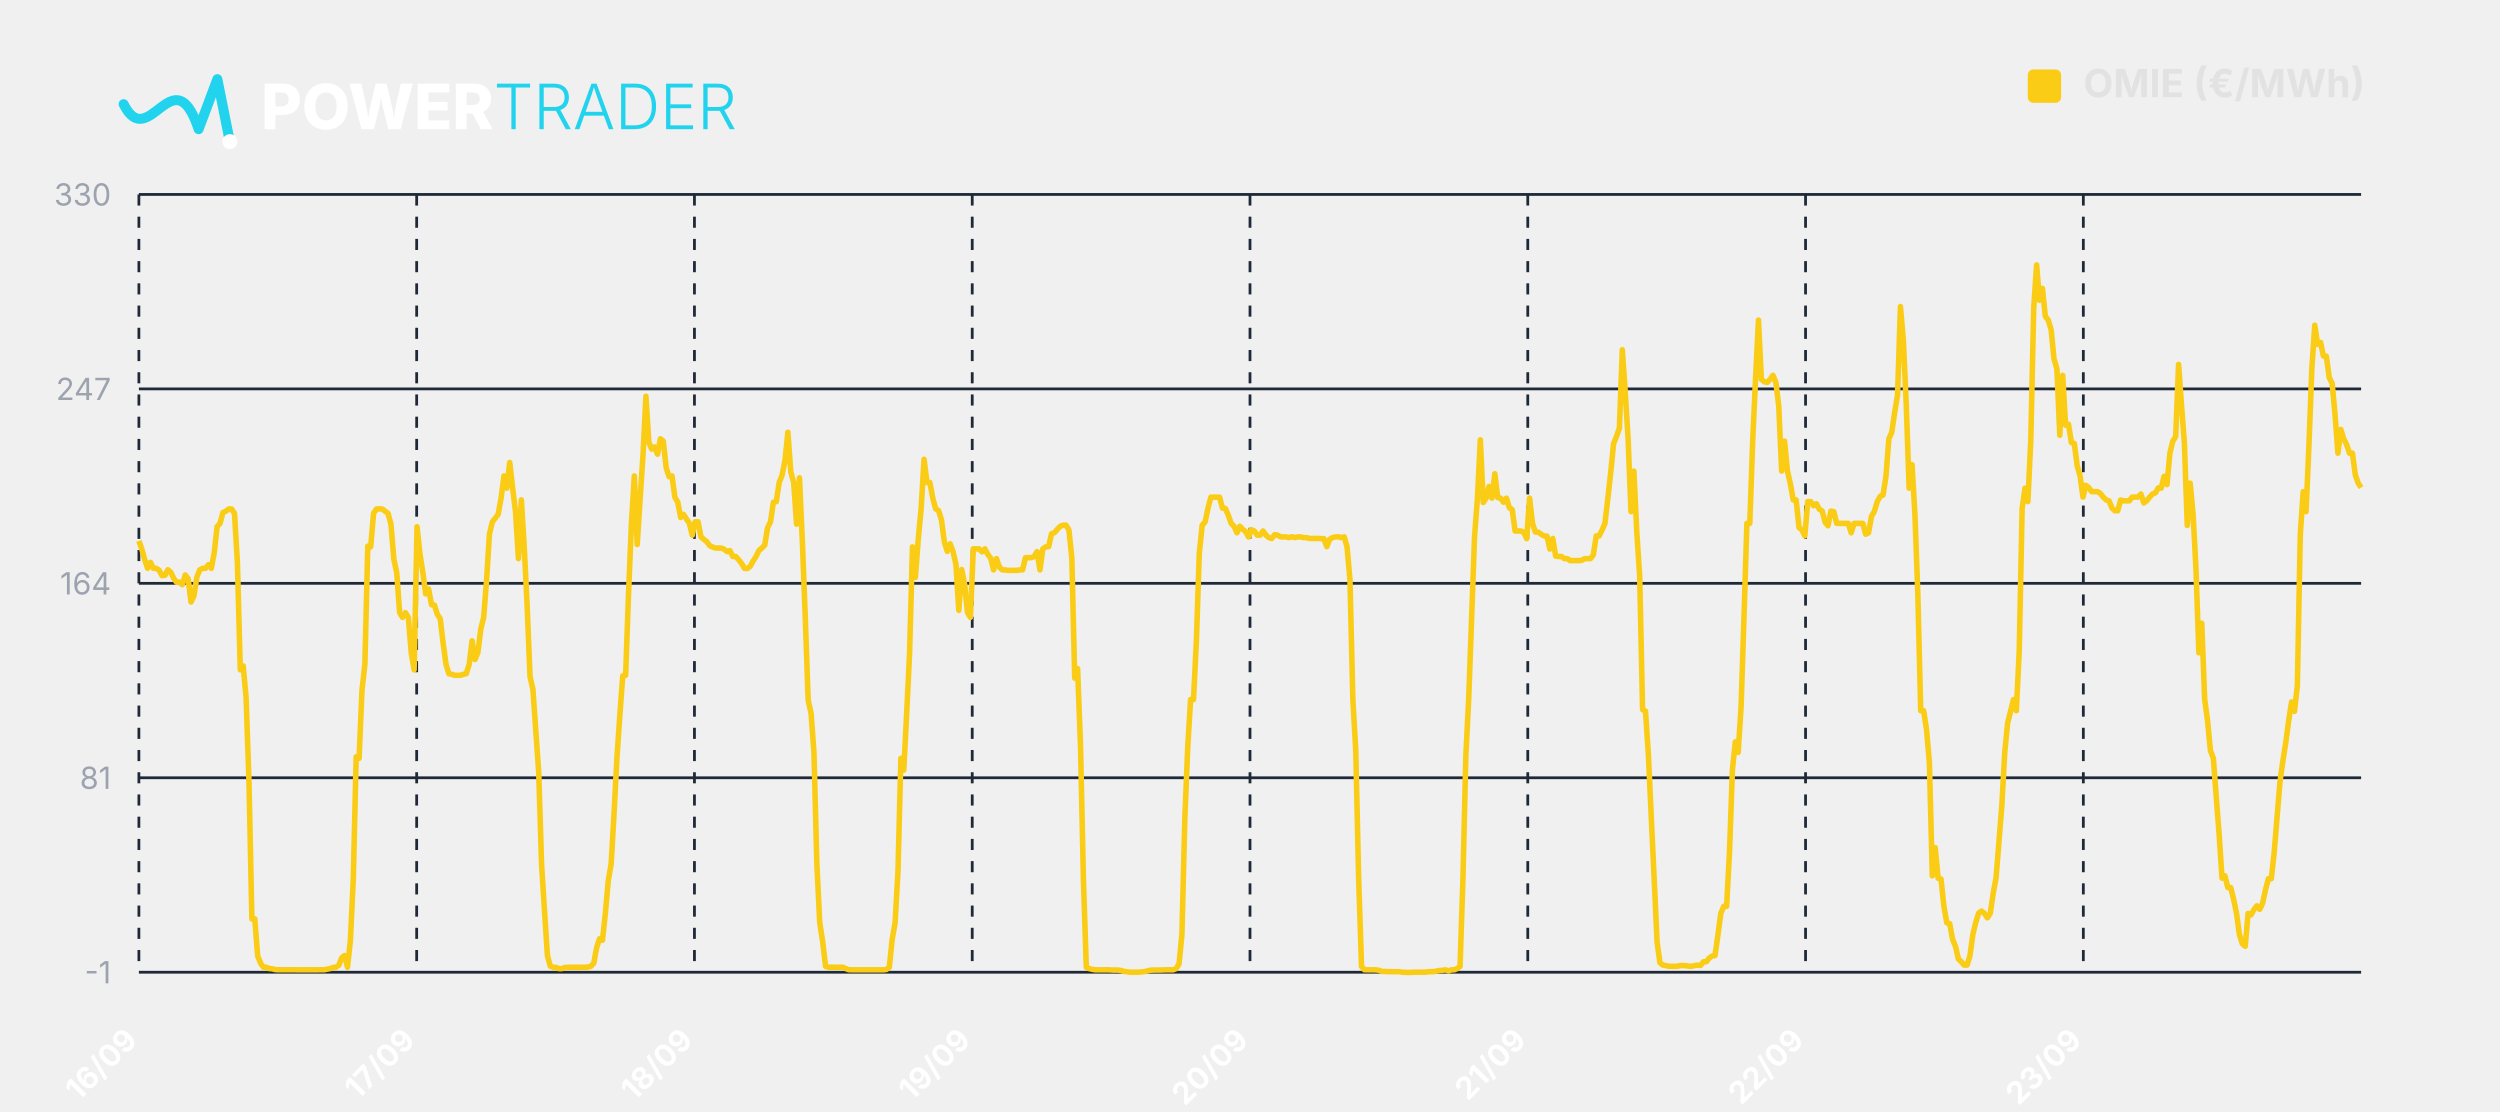
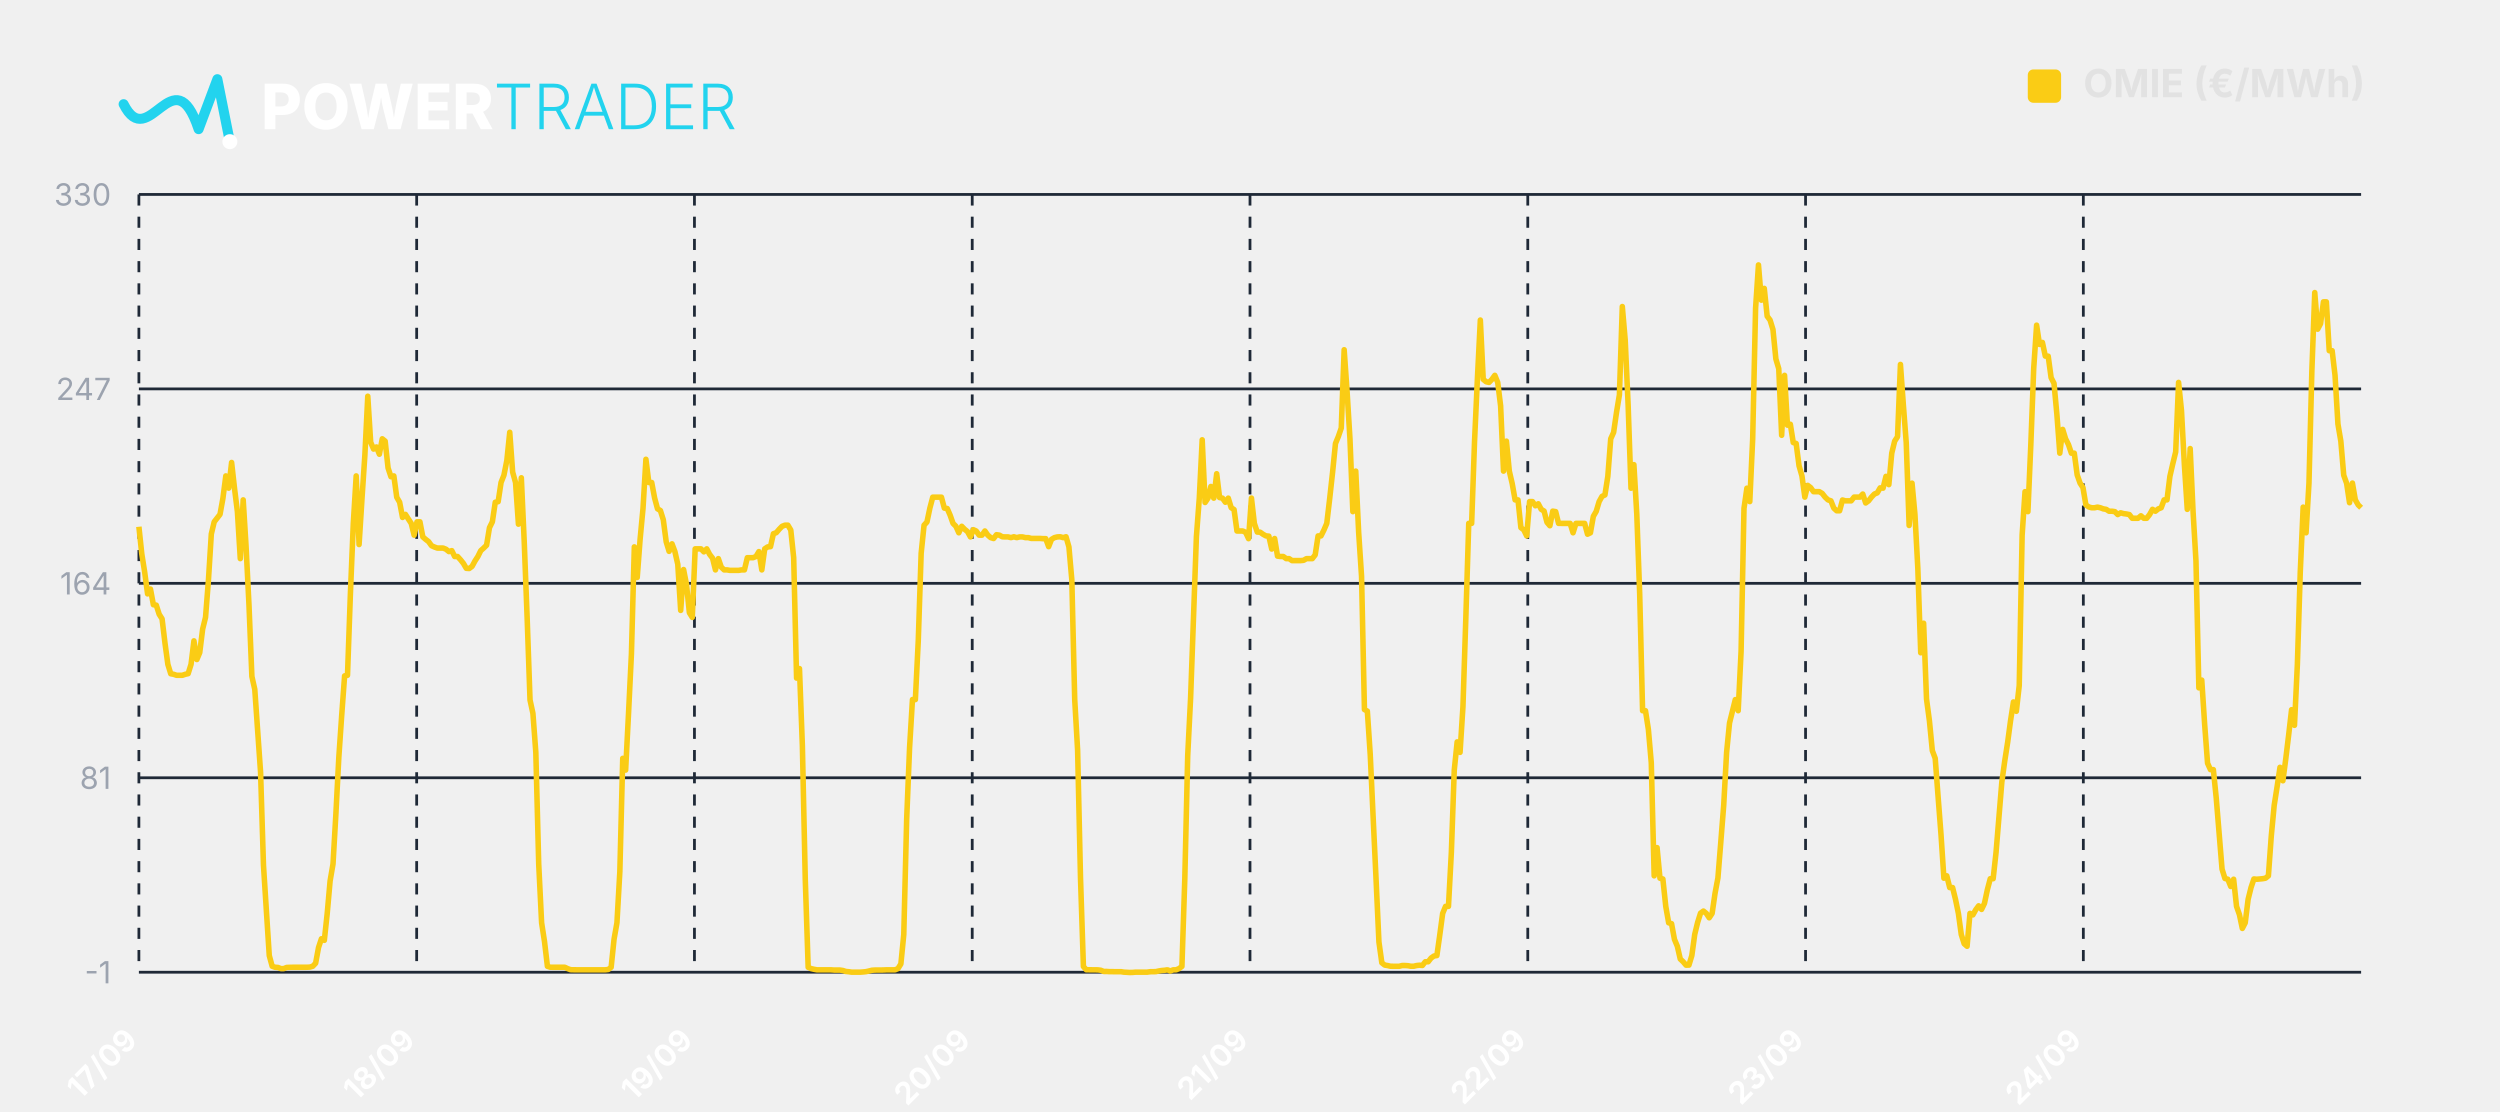
<svg xmlns="http://www.w3.org/2000/svg" viewBox="0 0 900 400" style="font-family: 'Inter', sans-serif; background: #0b0f19;">
  <g transform="translate(40, 15) scale(0.45)">
    <path d="M10 50 C30 90 50 10 70 70 L85 30 L95 80" stroke="#22d3ee" stroke-width="8" stroke-linecap="round" stroke-linejoin="round" fill="none" />
    <circle cx="95" cy="80" r="6" fill="#ffffff" />
    <text x="120" y="70" font-family="'Inter', sans-serif" font-weight="800" font-size="50" fill="#ffffff">POWER<tspan fill="#22d3ee" font-weight="300">TRADER</tspan>
    </text>
  </g>
  <rect x="730" y="25" width="12" height="12" fill="#facc15" rx="2" />
  <text x="750" y="35" font-size="14" font-weight="bold" fill="#e2e2e2">OMIE (€/MWh)</text>
  <line x1="50" y1="350.0" x2="850" y2="350.0" stroke="#1f2937" stroke-width="1" />
  <text x="40" y="354.0" text-anchor="end" font-size="11" fill="#9ca3af">-1</text>
  <line x1="50" y1="280.0" x2="850" y2="280.0" stroke="#1f2937" stroke-width="1" />
  <text x="40" y="284.0" text-anchor="end" font-size="11" fill="#9ca3af">81</text>
  <line x1="50" y1="210.0" x2="850" y2="210.0" stroke="#1f2937" stroke-width="1" />
  <text x="40" y="214.0" text-anchor="end" font-size="11" fill="#9ca3af">164</text>
  <line x1="50" y1="140.0" x2="850" y2="140.0" stroke="#1f2937" stroke-width="1" />
  <text x="40" y="144.0" text-anchor="end" font-size="11" fill="#9ca3af">247</text>
  <line x1="50" y1="70.0" x2="850" y2="70.0" stroke="#1f2937" stroke-width="1" />
  <text x="40" y="74.0" text-anchor="end" font-size="11" fill="#9ca3af">330</text>
  <line x1="50.0" y1="70" x2="50.0" y2="350" stroke="#1f2937" stroke-width="1" stroke-dasharray="4,4" />
-   <text x="50.0" y="375" text-anchor="end" transform="rotate(-45, 50.0, 375)" font-size="11" font-weight="bold" fill="#ffffff">16/09</text>
+   <text x="50.0" y="375" text-anchor="end" transform="rotate(-45, 50.0, 375)" font-size="11" font-weight="bold" fill="#ffffff">17/09</text>
  <line x1="150.0" y1="70" x2="150.0" y2="350" stroke="#1f2937" stroke-width="1" stroke-dasharray="4,4" />
-   <text x="150.0" y="375" text-anchor="end" transform="rotate(-45, 150.0, 375)" font-size="11" font-weight="bold" fill="#ffffff">17/09</text>
+   <text x="150.0" y="375" text-anchor="end" transform="rotate(-45, 150.0, 375)" font-size="11" font-weight="bold" fill="#ffffff">18/09</text>
  <line x1="250.0" y1="70" x2="250.0" y2="350" stroke="#1f2937" stroke-width="1" stroke-dasharray="4,4" />
-   <text x="250.0" y="375" text-anchor="end" transform="rotate(-45, 250.0, 375)" font-size="11" font-weight="bold" fill="#ffffff">18/09</text>
+   <text x="250.0" y="375" text-anchor="end" transform="rotate(-45, 250.0, 375)" font-size="11" font-weight="bold" fill="#ffffff">19/09</text>
  <line x1="350.0" y1="70" x2="350.0" y2="350" stroke="#1f2937" stroke-width="1" stroke-dasharray="4,4" />
-   <text x="350.0" y="375" text-anchor="end" transform="rotate(-45, 350.0, 375)" font-size="11" font-weight="bold" fill="#ffffff">19/09</text>
+   <text x="350.0" y="375" text-anchor="end" transform="rotate(-45, 350.0, 375)" font-size="11" font-weight="bold" fill="#ffffff">20/09</text>
  <line x1="450.0" y1="70" x2="450.0" y2="350" stroke="#1f2937" stroke-width="1" stroke-dasharray="4,4" />
-   <text x="450.0" y="375" text-anchor="end" transform="rotate(-45, 450.0, 375)" font-size="11" font-weight="bold" fill="#ffffff">20/09</text>
+   <text x="450.0" y="375" text-anchor="end" transform="rotate(-45, 450.0, 375)" font-size="11" font-weight="bold" fill="#ffffff">21/09</text>
  <line x1="550.0" y1="70" x2="550.0" y2="350" stroke="#1f2937" stroke-width="1" stroke-dasharray="4,4" />
-   <text x="550.0" y="375" text-anchor="end" transform="rotate(-45, 550.0, 375)" font-size="11" font-weight="bold" fill="#ffffff">21/09</text>
+   <text x="550.0" y="375" text-anchor="end" transform="rotate(-45, 550.0, 375)" font-size="11" font-weight="bold" fill="#ffffff">22/09</text>
  <line x1="650.0" y1="70" x2="650.0" y2="350" stroke="#1f2937" stroke-width="1" stroke-dasharray="4,4" />
-   <text x="650.0" y="375" text-anchor="end" transform="rotate(-45, 650.0, 375)" font-size="11" font-weight="bold" fill="#ffffff">22/09</text>
+   <text x="650.0" y="375" text-anchor="end" transform="rotate(-45, 650.0, 375)" font-size="11" font-weight="bold" fill="#ffffff">23/09</text>
  <line x1="750.0" y1="70" x2="750.0" y2="350" stroke="#1f2937" stroke-width="1" stroke-dasharray="4,4" />
-   <text x="750.0" y="375" text-anchor="end" transform="rotate(-45, 750.0, 375)" font-size="11" font-weight="bold" fill="#ffffff">23/09</text>
-   <polyline points="50.0,194.73 51.043,197.656 52.086,201.454 53.129,204.592 54.172,202.461 55.215,204.592 56.258,204.592 57.301,205.328 58.344,207.24 59.387,207.113 60.43,205.108 61.473,206.013 62.516,208.17 63.559,209.608 64.602,209.566 65.645,210.505 66.688,206.986 67.731,208.34 68.774,216.722 69.817,214.497 70.86,207.756 71.904,205.168 72.947,204.592 73.99,204.592 75.033,203.307 76.076,204.592 77.119,198.993 78.162,189.587 79.205,188.42 80.248,184.529 81.291,184.038 82.334,183.243 83.377,183.243 84.42,184.833 85.463,202.452 86.506,241.15 87.549,239.729 88.592,251.114 89.635,281.464 90.678,330.802 91.721,330.802 92.764,344.159 93.807,346.755 94.85,348.219 95.893,348.219 96.936,348.701 97.979,348.76 99.022,349.048 100.065,349.124 101.108,349.124 102.151,349.124 103.194,349.124 104.237,349.124 105.28,349.124 106.323,349.124 107.366,349.132 108.409,349.132 109.452,349.132 110.495,349.132 111.538,349.124 112.581,349.132 113.625,349.132 114.668,349.124 115.711,349.124 116.754,349.124 117.797,348.895 118.84,348.692 119.883,348.286 120.926,348.219 121.969,347.483 123.012,344.818 124.055,343.998 125.098,348.219 126.141,338.517 127.184,316.524 128.227,272.455 129.27,273.005 130.313,248.467 131.356,239.171 132.399,196.624 133.442,196.878 134.485,184.833 135.528,183.243 136.571,183.192 137.614,183.243 138.657,184.038 139.7,184.833 140.743,188.707 141.786,201.336 142.829,206.191 143.872,220.562 144.915,222.254 145.958,220.562 147.001,222.254 148.044,234.942 149.087,241.15 150.13,189.629 151.173,199.416 152.216,205.988 153.259,213.795 154.302,212.061 155.346,217.703 156.389,217.855 157.432,221.129 158.475,222.778 159.518,231.465 160.561,239.163 161.604,242.554 162.647,242.749 163.69,243.104 164.733,243.104 165.776,243.104 166.819,242.749 167.862,242.512 168.905,239.171 169.948,230.712 170.991,237.429 172.034,234.942 173.077,226.483 174.12,222.254 175.163,208.932 176.206,192.226 177.249,187.853 178.292,186.517 179.335,185.18 180.378,179.394 181.421,171.333 182.464,175.732 183.507,166.495 184.55,175.774 185.593,184.19 186.636,201.108 187.679,179.961 188.722,196.878 189.765,217.855 190.808,243.519 191.851,248.188 192.894,263.193 193.937,278.03 194.98,311.5 196.023,327.817 197.066,343.998 198.11,347.846 199.153,348.219 200.196,348.286 201.239,348.701 202.282,348.701 203.325,348.286 204.368,348.244 205.411,348.219 206.454,348.219 207.497,348.219 208.54,348.219 209.583,348.219 210.626,348.21 211.669,348.159 212.712,347.863 213.755,346.755 214.798,341.113 215.841,337.958 216.884,338.517 217.927,328.832 218.97,317.117 220.013,311.026 221.056,292.908 222.099,272.751 223.142,257.526 224.185,243.316 225.228,243.104 226.271,213.795 227.314,188.53 228.357,171.333 229.4,196.032 230.443,179.53 231.486,163.771 232.529,142.65 233.572,159.195 234.615,161.665 235.658,160.912 236.701,163.518 237.744,157.969 238.787,158.815 239.831,168.449 240.874,171.621 241.917,171.333 242.96,179.014 244.003,180.807 245.046,186.28 246.089,185.18 247.132,186.829 248.175,188.42 249.218,192.649 250.261,187.853 251.304,187.853 252.347,193.283 253.39,194.188 254.433,194.984 255.476,196.455 256.519,196.929 257.562,197.301 258.605,197.301 259.648,197.301 260.691,197.724 261.734,198.57 262.777,198.232 263.82,200.346 264.863,200.346 265.906,201.497 266.949,202.808 267.992,204.592 269.035,204.669 270.078,203.89 271.121,201.953 272.164,200.346 273.207,198.232 274.25,197.301 275.293,196.286 276.336,189.976 277.379,187.853 278.422,180.807 279.465,180.596 280.508,173.702 281.551,171.054 282.595,165.751 283.638,155.617 284.681,169.938 285.724,173.702 286.767,188.699 287.81,172.01 288.853,195 289.896,222.254 290.939,252.003 291.982,256.816 293.025,270.848 294.068,311.069 295.111,332.207 296.154,338.973 297.197,347.863 298.24,348.202 299.283,348.219 300.326,348.219 301.369,348.219 302.412,348.219 303.455,348.219 304.498,348.709 305.541,349.098 306.584,349.124 307.627,349.132 308.67,349.132 309.713,349.132 310.756,349.132 311.799,349.132 312.842,349.132 313.885,349.132 314.928,349.132 315.971,349.132 317.014,349.132 318.057,349.132 319.1,349.014 320.143,348.219 321.186,338.128 322.229,332.207 323.272,313.792 324.316,273.005 325.359,277.234 326.402,256.816 327.445,235.365 328.488,196.878 329.531,207.874 330.574,194.062 331.617,182.989 332.66,165.345 333.703,173.702 334.746,173.702 335.789,179.276 336.832,183.167 337.875,183.793 338.918,187.117 339.961,195.043 341.004,198.485 342.047,195.779 343.09,198.545 344.133,203.154 345.176,219.742 346.219,205.032 347.262,210.395 348.305,220.562 349.348,222.254 350.391,197.589 351.434,197.589 352.477,197.589 353.52,198.663 354.563,197.589 355.606,199.585 356.649,200.938 357.692,205.159 358.735,201.108 359.778,204.161 360.821,205.159 361.864,205.159 362.907,205.337 363.95,205.337 364.993,205.337 366.037,205.337 367.08,205.159 368.123,205.159 369.166,200.769 370.209,200.769 371.252,200.769 372.295,200.346 373.338,198.578 374.381,205.159 375.424,197.589 376.467,196.878 377.51,196.794 378.553,192.141 379.596,191.769 380.639,190.534 381.682,189.469 382.725,189.063 383.768,189.063 384.811,190.805 385.854,200.769 386.897,244.111 387.94,240.694 388.983,268.438 390.026,316.524 391.069,348.219 392.112,348.701 393.155,348.938 394.198,349.132 395.241,349.132 396.284,349.141 397.327,349.141 398.37,349.141 399.413,349.149 400.456,349.225 401.499,349.225 402.542,349.225 403.585,349.386 404.628,349.724 405.671,349.826 406.714,349.978 407.757,349.978 408.801,349.978 409.844,349.978 410.887,349.902 411.93,349.792 412.973,349.555 414.016,349.293 415.059,349.225 416.102,349.208 417.145,349.217 418.188,349.191 419.231,349.141 420.274,349.141 421.317,349.141 422.36,349.132 423.403,348.701 424.446,347.009 425.489,336.436 426.532,294.93 427.575,269.199 428.618,251.833 429.661,251.859 430.704,230.712 431.747,199.179 432.79,189.063 433.833,187.929 434.876,182.955 435.919,178.988 436.962,178.988 438.005,178.988 439.048,178.988 440.091,182.922 441.134,183.065 442.177,185.459 443.22,188.42 444.263,189.469 445.306,191.803 446.349,189.469 447.392,190.534 448.435,191.38 449.478,193.292 450.522,190.687 451.565,191.16 452.608,192.649 453.651,192.649 454.694,191.16 455.737,192.649 456.78,193.546 457.823,193.867 458.866,192.497 459.909,192.649 460.952,193.241 461.995,193.292 463.038,193.292 464.081,193.546 465.124,193.241 466.167,193.546 467.21,193.283 468.253,193.292 469.296,193.546 470.339,193.546 471.382,193.833 472.425,193.833 473.468,193.833 474.511,193.833 475.554,193.918 476.597,193.918 477.64,196.794 478.683,194.155 479.726,193.546 480.769,193.292 481.812,193.241 482.855,193.546 483.898,193.241 484.941,196.878 485.984,208.72 487.027,251.817 488.07,270.045 489.113,316.152 490.156,347.948 491.199,349.124 492.243,349.124 493.286,349.132 494.329,349.141 495.372,349.158 496.415,349.293 497.458,349.724 498.501,349.724 499.544,349.792 500.587,349.792 501.63,349.817 502.673,349.809 503.716,349.817 504.759,349.978 505.802,350.029 506.845,350.096 507.888,350.071 508.931,349.978 509.974,349.978 511.017,349.978 512.06,349.978 513.103,349.978 514.146,349.826 515.189,349.809 516.232,349.792 517.275,349.555 518.318,349.386 519.361,349.301 520.404,349.141 521.447,349.555 522.49,349.141 523.533,349.132 524.576,348.701 525.619,347.914 526.662,316.245 527.705,272.041 528.748,251.25 529.791,222.254 530.834,193.241 531.877,179.335 532.92,158.333 533.963,180.892 535.007,179.335 536.05,175.131 537.093,179.335 538.136,170.547 539.179,179.124 540.222,179.335 541.265,180.807 542.308,179.335 543.351,182.752 544.394,183.455 545.437,191.16 546.48,191.16 547.523,191.16 548.566,191.651 549.609,193.918 550.652,179.318 551.695,188.42 552.738,191.541 553.781,191.592 554.824,192.336 555.867,192.928 556.91,193.013 557.953,197.656 558.996,193.867 560.039,200.202 561.082,200.346 562.125,200.346 563.168,201.108 564.211,201.108 565.254,201.818 566.297,201.818 567.34,201.818 568.383,201.818 569.426,201.708 570.469,201.108 571.512,201.108 572.555,201.108 573.598,199.754 574.641,192.928 575.684,192.928 576.728,190.847 577.771,188.42 578.814,179.538 579.857,170.065 580.9,159.661 581.943,157.123 582.986,154.103 584.029,125.911 585.072,140.857 586.115,157.969 587.158,184.19 588.201,169.599 589.244,191.592 590.287,207.435 591.33,255.437 592.373,256.004 593.416,271.652 594.459,294.152 595.502,316.372 596.545,339.109 597.588,346.603 598.631,347.44 599.674,347.601 600.717,347.846 601.76,347.863 602.803,347.872 603.846,347.863 604.889,347.593 605.932,347.593 606.975,347.652 608.018,347.846 609.061,347.846 610.104,347.593 611.147,347.483 612.19,347.567 613.233,346.231 614.276,346.231 615.319,344.903 616.362,344.159 617.405,343.998 618.449,336.613 619.492,328.823 620.535,326.294 621.578,326.294 622.621,306.839 623.664,277.234 624.707,267.084 625.75,270.848 626.793,254.396 627.836,222.254 628.879,188.411 629.922,188.42 630.965,158.882 632.008,136.061 633.051,115.219 634.094,136.569 635.137,137.432 636.18,137.668 637.223,136.569 638.266,135.122 639.309,137.668 640.352,146.118 641.395,169.599 642.438,158.815 643.481,169.599 644.524,174.099 645.567,179.961 646.61,179.961 647.653,189.951 648.696,190.746 649.739,192.928 650.782,180.57 651.825,180.57 652.868,182.076 653.911,181.365 654.954,183.345 655.997,183.979 657.04,188.031 658.083,189.266 659.126,184.013 660.169,184.19 661.213,188.411 662.256,188.42 663.299,188.42 664.342,188.42 665.385,188.42 666.428,191.803 667.471,188.42 668.514,188.42 669.557,188.42 670.6,188.42 671.643,192.311 672.686,191.803 673.729,185.891 674.772,184.08 675.815,180.57 676.858,178.692 677.901,178.185 678.944,171.503 679.987,157.969 681.03,155.668 682.073,148.47 683.116,142.143 684.159,110.356 685.202,122.392 686.245,145.484 687.288,175.749 688.331,167.273 689.374,185.112 690.417,213.795 691.46,255.86 692.503,255.851 693.546,262.601 694.589,274.57 695.632,315.298 696.675,305.148 697.718,316.152 698.761,316.431 699.804,326.294 700.847,332.207 701.89,332.52 702.934,338.17 703.977,340.665 705.02,345.233 706.063,346.231 707.106,347.449 708.149,347.44 709.192,343.998 710.235,336.36 711.278,332.071 712.321,328.739 713.364,327.986 714.407,328.823 715.45,330.405 716.493,328.823 717.536,321.642 718.579,316.068 719.622,303.109 720.665,289.922 721.708,270.848 722.751,260.317 723.794,256.063 724.837,251.859 725.88,255.851 726.923,234.46 727.966,183.023 729.009,175.749 730.052,180.57 731.095,157.969 732.138,110.965 733.181,95.376 734.224,108.063 735.267,103.826 736.31,113.832 737.353,115.219 738.396,118.628 739.439,129.21 740.482,132.737 741.525,156.7 742.568,135.122 743.611,153.063 744.654,152.733 745.698,159.314 746.741,159.661 747.784,167.662 748.827,171.325 749.87,178.963 750.913,174.734 751.956,175.529 752.999,177.001 754.042,177.001 755.085,177.001 756.128,177.627 757.171,178.963 758.214,179.961 759.257,180.299 760.3,182.922 761.343,183.877 762.386,183.877 763.429,180.003 764.472,180.299 765.515,180.299 766.558,180.299 767.601,178.963 768.644,178.963 769.687,178.963 770.73,177.863 771.773,181.061 772.816,180.299 773.859,178.963 774.902,177.863 775.945,177.424 776.988,175.63 778.031,175.732 779.074,171.494 780.117,174.463 781.16,163.146 782.203,158.815 783.246,157.208 784.289,131.198 785.332,145.704 786.375,159.398 787.419,189.164 788.462,173.939 789.505,185.138 790.548,204.643 791.591,235.001 792.634,224.369 793.677,251.63 794.72,259.472 795.763,270.214 796.806,273.005 797.849,286.886 798.892,300.419 799.935,316.152 800.978,315.298 802.021,319.527 803.064,319.527 804.107,323.757 805.15,328.823 806.193,336.444 807.236,339.743 808.279,340.657 809.322,328.823 810.365,329.356 811.408,327.495 812.451,326.1 813.494,327.385 814.537,325.211 815.58,320.305 816.623,316.338 817.666,316.338 818.709,306.839 819.752,294.152 820.795,281.464 821.838,273.936 822.881,267.253 823.924,259.472 824.967,252.705 826.01,256.063 827.053,246.801 828.096,192.649 829.14,177.001 830.183,184.19 831.226,160.058 832.269,132.585 833.312,117.063 834.355,123.991 835.398,123.28 836.441,128.195 837.484,128.22 838.527,135.96 839.57,137.998 840.613,149.24 841.656,163.146 842.699,154.586 843.742,157.969 844.785,160.058 845.828,163.146 846.871,163.146 847.914,170.97 848.957,173.939 850.0,175.529" fill="none" stroke="#facc15" stroke-width="2" stroke-linejoin="round" />
+   <text x="750.0" y="375" text-anchor="end" transform="rotate(-45, 750.0, 375)" font-size="11" font-weight="bold" fill="#ffffff">24/09</text>
+   <polyline points="50.0,189.629 51.043,199.416 52.086,205.988 53.129,213.795 54.172,212.061 55.215,217.703 56.258,217.855 57.301,221.129 58.344,222.778 59.387,231.465 60.43,239.163 61.473,242.554 62.516,242.749 63.559,243.104 64.602,243.104 65.645,243.104 66.688,242.749 67.731,242.512 68.774,239.171 69.817,230.712 70.86,237.429 71.904,234.942 72.947,226.483 73.99,222.254 75.033,208.932 76.076,192.226 77.119,187.853 78.162,186.517 79.205,185.18 80.248,179.394 81.291,171.333 82.334,175.732 83.377,166.495 84.42,175.774 85.463,184.19 86.506,201.108 87.549,179.961 88.592,196.878 89.635,217.855 90.678,243.519 91.721,248.188 92.764,263.193 93.807,278.03 94.85,311.5 95.893,327.817 96.936,343.998 97.979,347.846 99.022,348.219 100.065,348.286 101.108,348.701 102.151,348.701 103.194,348.286 104.237,348.244 105.28,348.219 106.323,348.219 107.366,348.219 108.409,348.219 109.452,348.219 110.495,348.21 111.538,348.159 112.581,347.863 113.625,346.755 114.668,341.113 115.711,337.958 116.754,338.517 117.797,328.832 118.84,317.117 119.883,311.026 120.926,292.908 121.969,272.751 123.012,257.526 124.055,243.316 125.098,243.104 126.141,213.795 127.184,188.53 128.227,171.333 129.27,196.032 130.313,179.53 131.356,163.771 132.399,142.65 133.442,159.195 134.485,161.665 135.528,160.912 136.571,163.518 137.614,157.969 138.657,158.815 139.7,168.449 140.743,171.621 141.786,171.333 142.829,179.014 143.872,180.807 144.915,186.28 145.958,185.18 147.001,186.829 148.044,188.42 149.087,192.649 150.13,187.853 151.173,187.853 152.216,193.283 153.259,194.188 154.302,194.984 155.346,196.455 156.389,196.929 157.432,197.301 158.475,197.301 159.518,197.301 160.561,197.724 161.604,198.57 162.647,198.232 163.69,200.346 164.733,200.346 165.776,201.497 166.819,202.808 167.862,204.592 168.905,204.669 169.948,203.89 170.991,201.953 172.034,200.346 173.077,198.232 174.12,197.301 175.163,196.286 176.206,189.976 177.249,187.853 178.292,180.807 179.335,180.596 180.378,173.702 181.421,171.054 182.464,165.751 183.507,155.617 184.55,169.938 185.593,173.702 186.636,188.699 187.679,172.01 188.722,195 189.765,222.254 190.808,252.003 191.851,256.816 192.894,270.848 193.937,311.069 194.98,332.207 196.023,338.973 197.066,347.863 198.11,348.202 199.153,348.219 200.196,348.219 201.239,348.219 202.282,348.219 203.325,348.219 204.368,348.709 205.411,349.098 206.454,349.124 207.497,349.132 208.54,349.132 209.583,349.132 210.626,349.132 211.669,349.132 212.712,349.132 213.755,349.132 214.798,349.132 215.841,349.132 216.884,349.132 217.927,349.132 218.97,349.014 220.013,348.219 221.056,338.128 222.099,332.207 223.142,313.792 224.185,273.005 225.228,277.234 226.271,256.816 227.314,235.365 228.357,196.878 229.4,207.874 230.443,194.062 231.486,182.989 232.529,165.345 233.572,173.702 234.615,173.702 235.658,179.276 236.701,183.167 237.744,183.793 238.787,187.117 239.831,195.043 240.874,198.485 241.917,195.779 242.96,198.545 244.003,203.154 245.046,219.742 246.089,205.032 247.132,210.395 248.175,220.562 249.218,222.254 250.261,197.589 251.304,197.589 252.347,197.589 253.39,198.663 254.433,197.589 255.476,199.585 256.519,200.938 257.562,205.159 258.605,201.108 259.648,204.161 260.691,205.159 261.734,205.159 262.777,205.337 263.82,205.337 264.863,205.337 265.906,205.337 266.949,205.159 267.992,205.159 269.035,200.769 270.078,200.769 271.121,200.769 272.164,200.346 273.207,198.578 274.25,205.159 275.293,197.589 276.336,196.878 277.379,196.794 278.422,192.141 279.465,191.769 280.508,190.534 281.551,189.469 282.595,189.063 283.638,189.063 284.681,190.805 285.724,200.769 286.767,244.111 287.81,240.694 288.853,268.438 289.896,316.524 290.939,348.219 291.982,348.701 293.025,348.938 294.068,349.132 295.111,349.132 296.154,349.141 297.197,349.141 298.24,349.141 299.283,349.149 300.326,349.225 301.369,349.225 302.412,349.225 303.455,349.386 304.498,349.724 305.541,349.826 306.584,349.978 307.627,349.978 308.67,349.978 309.713,349.978 310.756,349.902 311.799,349.792 312.842,349.555 313.885,349.293 314.928,349.225 315.971,349.208 317.014,349.217 318.057,349.191 319.1,349.141 320.143,349.141 321.186,349.141 322.229,349.132 323.272,348.701 324.316,347.009 325.359,336.436 326.402,294.93 327.445,269.199 328.488,251.833 329.531,251.859 330.574,230.712 331.617,199.179 332.66,189.063 333.703,187.929 334.746,182.955 335.789,178.988 336.832,178.988 337.875,178.988 338.918,178.988 339.961,182.922 341.004,183.065 342.047,185.459 343.09,188.42 344.133,189.469 345.176,191.803 346.219,189.469 347.262,190.534 348.305,191.38 349.348,193.292 350.391,190.687 351.434,191.16 352.477,192.649 353.52,192.649 354.563,191.16 355.606,192.649 356.649,193.546 357.692,193.867 358.735,192.497 359.778,192.649 360.821,193.241 361.864,193.292 362.907,193.292 363.95,193.546 364.993,193.241 366.037,193.546 367.08,193.283 368.123,193.292 369.166,193.546 370.209,193.546 371.252,193.833 372.295,193.833 373.338,193.833 374.381,193.833 375.424,193.918 376.467,193.918 377.51,196.794 378.553,194.155 379.596,193.546 380.639,193.292 381.682,193.241 382.725,193.546 383.768,193.241 384.811,196.878 385.854,208.72 386.897,251.817 387.94,270.045 388.983,316.152 390.026,347.948 391.069,349.124 392.112,349.124 393.155,349.132 394.198,349.141 395.241,349.158 396.284,349.293 397.327,349.724 398.37,349.724 399.413,349.792 400.456,349.792 401.499,349.817 402.542,349.809 403.585,349.817 404.628,349.978 405.671,350.029 406.714,350.096 407.757,350.071 408.801,349.978 409.844,349.978 410.887,349.978 411.93,349.978 412.973,349.978 414.016,349.826 415.059,349.809 416.102,349.792 417.145,349.555 418.188,349.386 419.231,349.301 420.274,349.141 421.317,349.555 422.36,349.141 423.403,349.132 424.446,348.701 425.489,347.914 426.532,316.245 427.575,272.041 428.618,251.25 429.661,222.254 430.704,193.241 431.747,179.335 432.79,158.333 433.833,180.892 434.876,179.335 435.919,175.131 436.962,179.335 438.005,170.547 439.048,179.124 440.091,179.335 441.134,180.807 442.177,179.335 443.22,182.752 444.263,183.455 445.306,191.16 446.349,191.16 447.392,191.16 448.435,191.651 449.478,193.918 450.522,179.318 451.565,188.42 452.608,191.541 453.651,191.592 454.694,192.336 455.737,192.928 456.78,193.013 457.823,197.656 458.866,193.867 459.909,200.202 460.952,200.346 461.995,200.346 463.038,201.108 464.081,201.108 465.124,201.818 466.167,201.818 467.21,201.818 468.253,201.818 469.296,201.708 470.339,201.108 471.382,201.108 472.425,201.108 473.468,199.754 474.511,192.928 475.554,192.928 476.597,190.847 477.64,188.42 478.683,179.538 479.726,170.065 480.769,159.661 481.812,157.123 482.855,154.103 483.898,125.911 484.941,140.857 485.984,157.969 487.027,184.19 488.07,169.599 489.113,191.592 490.156,207.435 491.199,255.437 492.243,256.004 493.286,271.652 494.329,294.152 495.372,316.372 496.415,339.109 497.458,346.603 498.501,347.44 499.544,347.601 500.587,347.846 501.63,347.863 502.673,347.872 503.716,347.863 504.759,347.593 505.802,347.593 506.845,347.652 507.888,347.846 508.931,347.846 509.974,347.593 511.017,347.483 512.06,347.567 513.103,346.231 514.146,346.231 515.189,344.903 516.232,344.159 517.275,343.998 518.318,336.613 519.361,328.823 520.404,326.294 521.447,326.294 522.49,306.839 523.533,277.234 524.576,267.084 525.619,270.848 526.662,254.396 527.705,222.254 528.748,188.411 529.791,188.42 530.834,158.882 531.877,136.061 532.92,115.219 533.963,136.569 535.007,137.432 536.05,137.668 537.093,136.569 538.136,135.122 539.179,137.668 540.222,146.118 541.265,169.599 542.308,158.815 543.351,169.599 544.394,174.099 545.437,179.961 546.48,179.961 547.523,189.951 548.566,190.746 549.609,192.928 550.652,180.57 551.695,180.57 552.738,182.076 553.781,181.365 554.824,183.345 555.867,183.979 556.91,188.031 557.953,189.266 558.996,184.013 560.039,184.19 561.082,188.411 562.125,188.42 563.168,188.42 564.211,188.42 565.254,188.42 566.297,191.803 567.34,188.42 568.383,188.42 569.426,188.42 570.469,188.42 571.512,192.311 572.555,191.803 573.598,185.891 574.641,184.08 575.684,180.57 576.728,178.692 577.771,178.185 578.814,171.503 579.857,157.969 580.9,155.668 581.943,148.47 582.986,142.143 584.029,110.356 585.072,122.392 586.115,145.484 587.158,175.749 588.201,167.273 589.244,185.112 590.287,213.795 591.33,255.86 592.373,255.851 593.416,262.601 594.459,274.57 595.502,315.298 596.545,305.148 597.588,316.152 598.631,316.431 599.674,326.294 600.717,332.207 601.76,332.52 602.803,338.17 603.846,340.665 604.889,345.233 605.932,346.231 606.975,347.449 608.018,347.44 609.061,343.998 610.104,336.36 611.147,332.071 612.19,328.739 613.233,327.986 614.276,328.823 615.319,330.405 616.362,328.823 617.405,321.642 618.449,316.068 619.492,303.109 620.535,289.922 621.578,270.848 622.621,260.317 623.664,256.063 624.707,251.859 625.75,255.851 626.793,234.46 627.836,183.023 628.879,175.749 629.922,180.57 630.965,157.969 632.008,110.965 633.051,95.376 634.094,108.063 635.137,103.826 636.18,113.832 637.223,115.219 638.266,118.628 639.309,129.21 640.352,132.737 641.395,156.7 642.438,135.122 643.481,153.063 644.524,152.733 645.567,159.314 646.61,159.661 647.653,167.662 648.696,171.325 649.739,178.963 650.782,174.734 651.825,175.529 652.868,177.001 653.911,177.001 654.954,177.001 655.997,177.627 657.04,178.963 658.083,179.961 659.126,180.299 660.169,182.922 661.213,183.877 662.256,183.877 663.299,180.003 664.342,180.299 665.385,180.299 666.428,180.299 667.471,178.963 668.514,178.963 669.557,178.963 670.6,177.863 671.643,181.061 672.686,180.299 673.729,178.963 674.772,177.863 675.815,177.424 676.858,175.63 677.901,175.732 678.944,171.494 679.987,174.463 681.03,163.146 682.073,158.815 683.116,157.208 684.159,131.198 685.202,145.704 686.245,159.398 687.288,189.164 688.331,173.939 689.374,185.138 690.417,204.643 691.46,235.001 692.503,224.369 693.546,251.63 694.589,259.472 695.632,270.214 696.675,273.005 697.718,286.886 698.761,300.419 699.804,316.152 700.847,315.298 701.89,319.527 702.934,319.527 703.977,323.757 705.02,328.823 706.063,336.444 707.106,339.743 708.149,340.657 709.192,328.823 710.235,329.356 711.278,327.495 712.321,326.1 713.364,327.385 714.407,325.211 715.45,320.305 716.493,316.338 717.536,316.338 718.579,306.839 719.622,294.152 720.665,281.464 721.708,273.936 722.751,267.253 723.794,259.472 724.837,252.705 725.88,256.063 726.923,246.801 727.966,192.649 729.009,177.001 730.052,184.19 731.095,160.058 732.138,132.585 733.181,117.063 734.224,123.991 735.267,123.28 736.31,128.195 737.353,128.22 738.396,135.96 739.439,137.998 740.482,149.24 741.525,163.146 742.568,154.586 743.611,157.969 744.654,160.058 745.698,163.146 746.741,163.146 747.784,170.97 748.827,173.939 749.87,175.529 750.913,181.771 751.956,182.499 752.999,182.795 754.042,182.795 755.085,182.566 756.128,182.795 757.171,183.192 758.214,183.361 759.257,184.038 760.3,184.038 761.343,184.19 762.386,185.239 763.429,184.613 764.472,184.901 765.515,185.036 766.558,185.239 767.601,186.576 768.644,186.576 769.687,186.576 770.73,185.688 771.773,186.576 772.816,186.576 773.859,185.239 774.902,183.361 775.945,184.038 776.988,183.201 778.031,182.795 779.074,179.961 780.117,179.961 781.16,171.503 782.203,166.96 783.246,162.689 784.289,137.668 785.332,147.793 786.375,167.299 787.419,183.361 788.462,161.488 789.505,184.199 790.548,201.953 791.591,247.63 792.634,244.838 793.677,260.825 794.72,274.756 795.763,277.065 796.806,277.065 797.849,287.342 798.892,300.081 799.935,312.879 800.978,316.245 802.021,316.524 803.064,319.121 804.107,316.524 805.15,326.294 806.193,329.255 807.236,334.228 808.279,332.215 809.322,323.757 810.365,319.536 811.408,316.431 812.451,316.524 813.494,316.431 814.537,316.338 815.58,316.152 816.623,315.298 817.666,300.918 818.709,289.922 819.752,283.265 820.795,276.236 821.838,281.075 822.881,273.149 823.924,264.538 824.967,255.496 826.01,261.112 827.053,239.171 828.096,205.904 829.14,182.566 830.183,191.803 831.226,173.989 832.269,133.515 833.312,105.331 834.355,118.51 835.398,116.522 836.441,108.672 837.484,108.672 838.527,126.249 839.57,126.249 840.613,135.122 841.656,152.657 842.699,158.815 843.742,171.071 844.785,173.989 845.828,180.976 846.871,173.905 847.914,179.961 848.957,181.771 850.0,182.795" fill="none" stroke="#facc15" stroke-width="2" stroke-linejoin="round" />
</svg>
